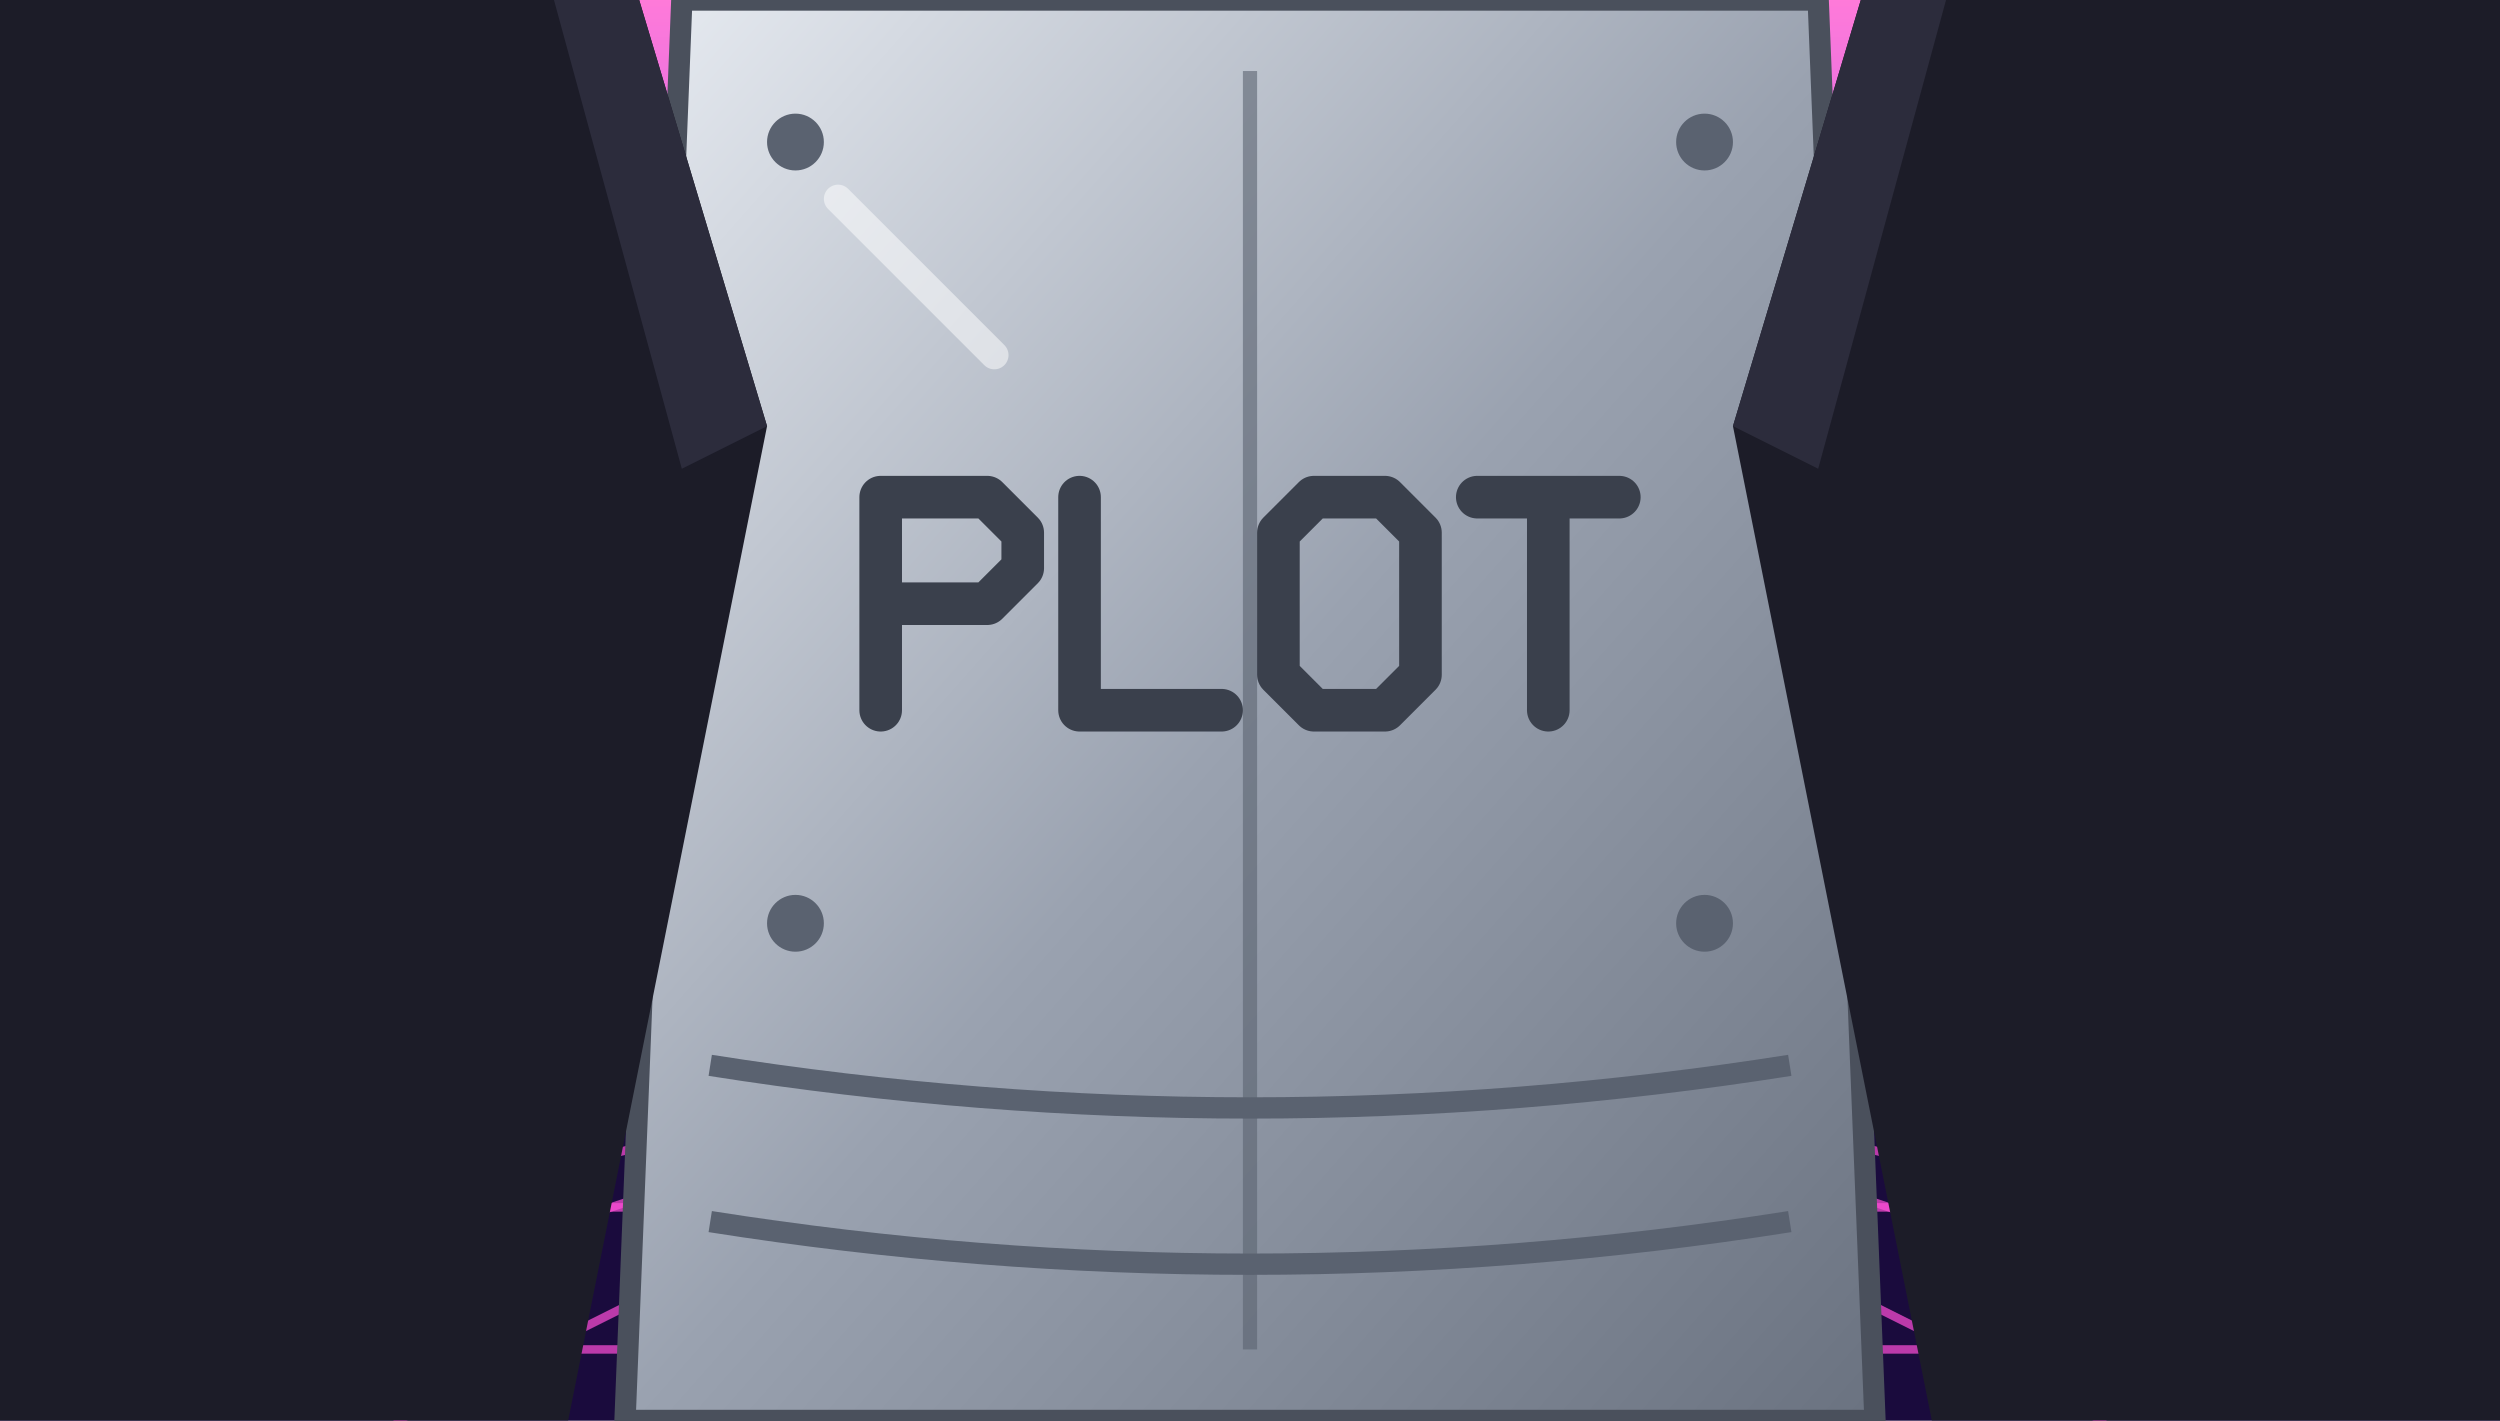
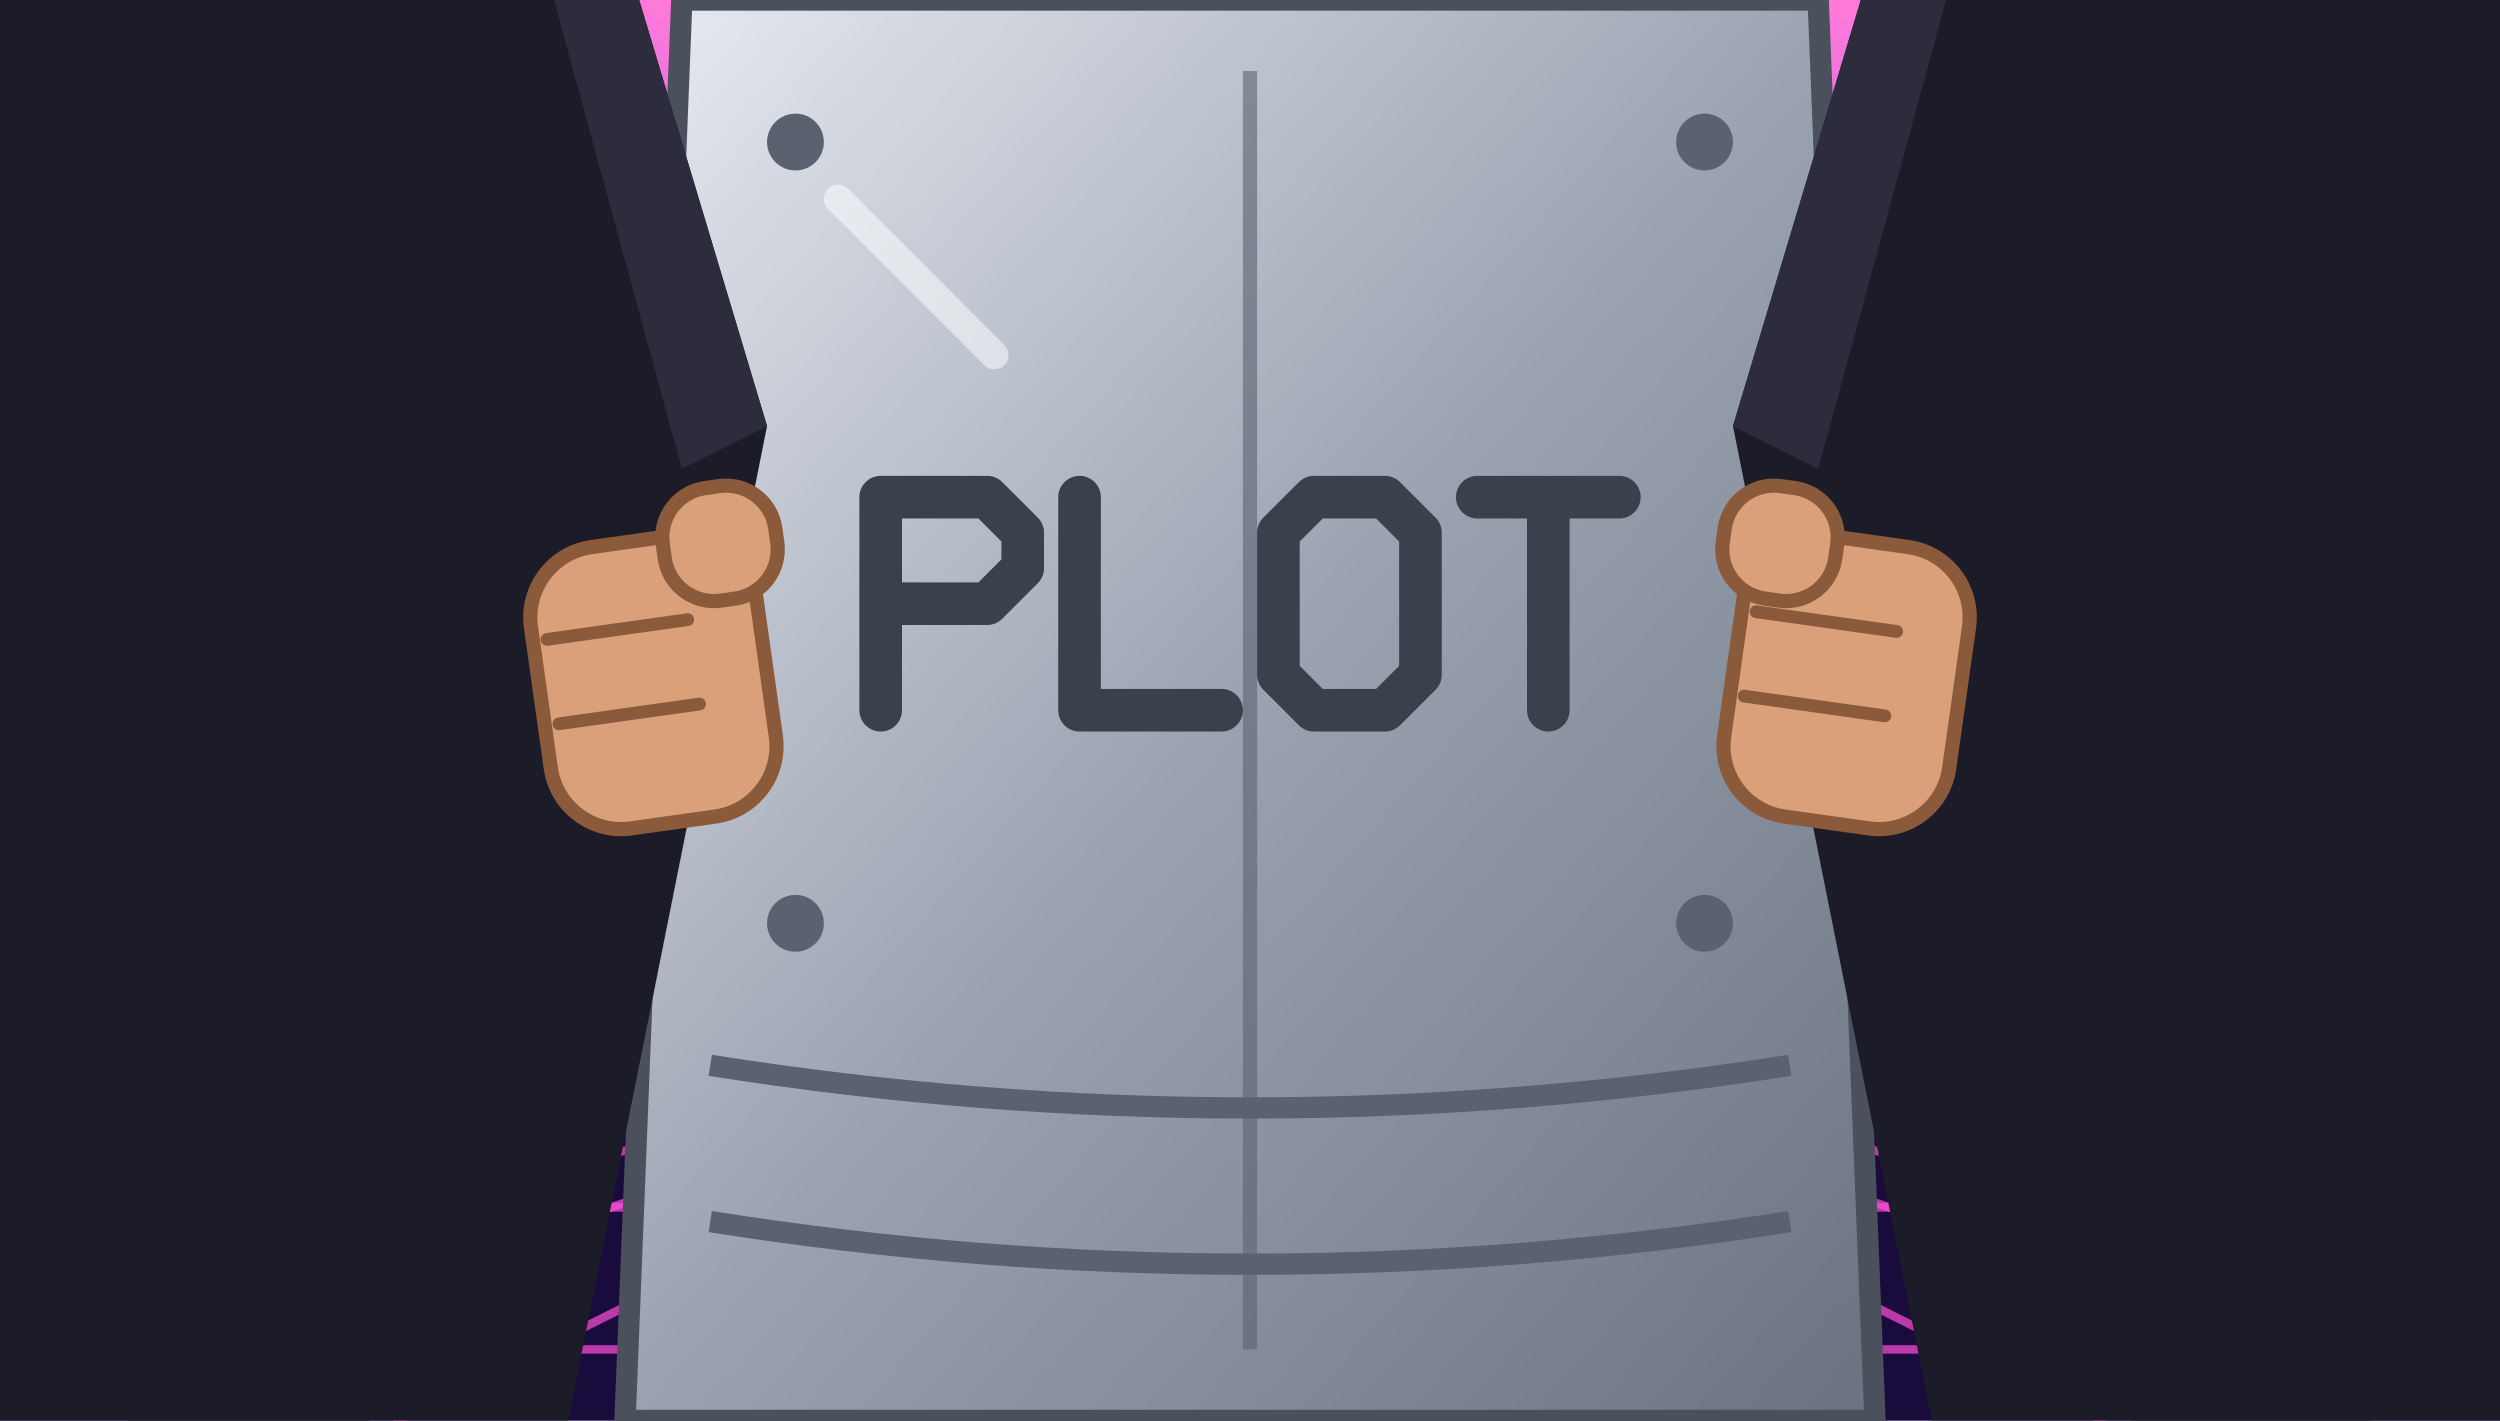
<svg xmlns="http://www.w3.org/2000/svg" viewBox="0 0 352 200" width="352" height="200">
  <defs>
    <linearGradient id="bg" x1="0" y1="0" x2="0" y2="1">
      <stop offset="0.00" stop-color="#ff7ad9" stop-opacity="1" />
      <stop offset="0.50" stop-color="#8a4dff" stop-opacity="1" />
      <stop offset="1.00" stop-color="#22104a" stop-opacity="1" />
    </linearGradient>
    <linearGradient id="sun" x1="0" y1="0" x2="0" y2="1">
      <stop offset="0.00" stop-color="#ffe66b" stop-opacity="1" />
      <stop offset="1.00" stop-color="#ff5fa2" stop-opacity="1" />
    </linearGradient>
    <linearGradient id="steel" x1="0" y1="0" x2="1" y2="1">
      <stop offset="0.00" stop-color="#e8ecf2" stop-opacity="1" />
      <stop offset="0.50" stop-color="#9aa2b0" stop-opacity="1" />
      <stop offset="1.00" stop-color="#6a7280" stop-opacity="1" />
    </linearGradient>
  </defs>
  <rect x="0" y="0" width="352" height="200" fill="url(#bg)" />
  <circle cx="176.0" cy="118.0" r="64.0" fill="url(#sun)" />
  <rect x="100" y="106" width="152" height="3" fill="#6a3ad0" opacity="0.9" />
  <rect x="100" y="118" width="152" height="4" fill="#6a3ad0" opacity="0.9" />
  <rect x="100" y="130" width="152" height="5" fill="#6a3ad0" opacity="0.9" />
  <rect x="100" y="142" width="152" height="6" fill="#6a3ad0" opacity="0.9" />
  <rect x="100" y="154" width="152" height="7" fill="#6a3ad0" opacity="0.9" />
  <rect x="0" y="140" width="352" height="60" fill="#1a0b3d" />
  <path d="M176 140 L-184 200" fill="none" stroke="#ff4fd8" stroke-width="1.2" stroke-linecap="round" stroke-linejoin="round" opacity="0.7" />
  <path d="M176 140 L-124 200" fill="none" stroke="#ff4fd8" stroke-width="1.2" stroke-linecap="round" stroke-linejoin="round" opacity="0.7" />
  <path d="M176 140 L-64 200" fill="none" stroke="#ff4fd8" stroke-width="1.2" stroke-linecap="round" stroke-linejoin="round" opacity="0.7" />
  <path d="M176 140 L-4 200" fill="none" stroke="#ff4fd8" stroke-width="1.2" stroke-linecap="round" stroke-linejoin="round" opacity="0.7" />
  <path d="M176 140 L56 200" fill="none" stroke="#ff4fd8" stroke-width="1.2" stroke-linecap="round" stroke-linejoin="round" opacity="0.7" />
  <path d="M176 140 L116 200" fill="none" stroke="#ff4fd8" stroke-width="1.2" stroke-linecap="round" stroke-linejoin="round" opacity="0.7" />
  <path d="M176 140 L176 200" fill="none" stroke="#ff4fd8" stroke-width="1.2" stroke-linecap="round" stroke-linejoin="round" opacity="0.7" />
  <path d="M176 140 L236 200" fill="none" stroke="#ff4fd8" stroke-width="1.2" stroke-linecap="round" stroke-linejoin="round" opacity="0.7" />
  <path d="M176 140 L296 200" fill="none" stroke="#ff4fd8" stroke-width="1.2" stroke-linecap="round" stroke-linejoin="round" opacity="0.7" />
  <path d="M176 140 L356 200" fill="none" stroke="#ff4fd8" stroke-width="1.2" stroke-linecap="round" stroke-linejoin="round" opacity="0.7" />
  <path d="M176 140 L416 200" fill="none" stroke="#ff4fd8" stroke-width="1.2" stroke-linecap="round" stroke-linejoin="round" opacity="0.7" />
  <path d="M176 140 L476 200" fill="none" stroke="#ff4fd8" stroke-width="1.2" stroke-linecap="round" stroke-linejoin="round" opacity="0.7" />
  <path d="M176 140 L536 200" fill="none" stroke="#ff4fd8" stroke-width="1.2" stroke-linecap="round" stroke-linejoin="round" opacity="0.7" />
  <path d="M0 146 L352 146" fill="none" stroke="#ff4fd8" stroke-width="1.2" stroke-linecap="round" stroke-linejoin="round" opacity="0.7" />
  <path d="M0 156 L352 156" fill="none" stroke="#ff4fd8" stroke-width="1.2" stroke-linecap="round" stroke-linejoin="round" opacity="0.7" />
  <path d="M0 170 L352 170" fill="none" stroke="#ff4fd8" stroke-width="1.2" stroke-linecap="round" stroke-linejoin="round" opacity="0.7" />
  <path d="M0 190 L352 190" fill="none" stroke="#ff4fd8" stroke-width="1.2" stroke-linecap="round" stroke-linejoin="round" opacity="0.7" />
  <path d="M96 0 L256 0 L264 200 L88 200 Z" fill="url(#steel)" stroke="#4a505c" stroke-width="3" />
  <path d="M176 10 L176 190" fill="none" stroke="#5a6270" stroke-width="2" opacity="0.6" />
  <path d="M100 150 Q 176 162 252 150" fill="none" stroke="#5a6270" stroke-width="3" />
  <path d="M100 172 Q 176 184 252 172" fill="none" stroke="#5a6270" stroke-width="3" />
  <circle cx="112.0" cy="20.0" r="4.0" fill="#5a6270" />
  <circle cx="240.0" cy="20.0" r="4.0" fill="#5a6270" />
  <circle cx="112.0" cy="130.0" r="4.0" fill="#5a6270" />
  <circle cx="240.0" cy="130.0" r="4.0" fill="#5a6270" />
  <path d="M124.0 100.0 L124.0 70.0 L139.0 70.0 L144.0 75.0 L144.0 80.0 L139.0 85.0 L124.0 85.0 M152.0 70.0 L152.0 100.0 L172.0 100.0 M185.0 70.0 L195.0 70.0 L200.0 75.0 L200.0 95.0 L195.0 100.0 L185.0 100.0 L180.0 95.0 L180.0 75.0 L185.0 70.0 M208.0 70.0 L228.0 70.0 M218.0 70.0 L218.0 100.0 " fill="none" stroke="#3a404c" stroke-width="6" stroke-linecap="round" stroke-linejoin="round" />
  <path d="M118 28 L140 50" fill="none" stroke="#ffffff" stroke-width="4" stroke-linecap="round" stroke-linejoin="round" opacity="0.5" />
  <path d="M0 0 L90 0 L108 60 L80 200 L0 200 Z" fill="#1c1c28" />
  <path d="M352 0 L262 0 L244 60 L272 200 L352 200 Z" fill="#1c1c28" />
  <path d="M90 0 L108 60 L96 66 L78 0 Z" fill="#2c2c3c" />
  <path d="M262 0 L244 60 L256 66 L274 0 Z" fill="#2c2c3c" />
+   <g transform="translate(92 96) rotate(-8)" opacity="1">
+     <rect x="-16" y="-20" width="32" height="40" fill="#d9a07a" rx="10" stroke="#8a5a3a" stroke-width="2" />
+     <path d="M-14 -8 L6 -8 M-14 4 L6 4" fill="none" stroke="#8a5a3a" stroke-width="1.8" stroke-linecap="round" stroke-linejoin="round" />
+     <rect x="4" y="-26" width="16" height="16" fill="#d9a07a" rx="7" stroke="#8a5a3a" stroke-width="2" />
+   </g>
+   <path d="M78 116 L52 200 L18 200 L62 110 Z" fill="#1c1c28" />
+   <g transform="translate(260 96) rotate(8)" opacity="1">
+     <rect x="-16" y="-20" width="32" height="40" fill="#d9a07a" rx="10" stroke="#8a5a3a" stroke-width="2" />
+     <path d="M-14 -8 L6 -8 M-14 4 L6 4" fill="none" stroke="#8a5a3a" stroke-width="1.8" stroke-linecap="round" stroke-linejoin="round" />
+     <rect x="-20" y="-26" width="16" height="16" fill="#d9a07a" rx="7" stroke="#8a5a3a" stroke-width="2" />
+   </g>
+   <path d="M274 116 L300 200 L334 200 L290 110 Z" fill="#1c1c28" />
</svg>
